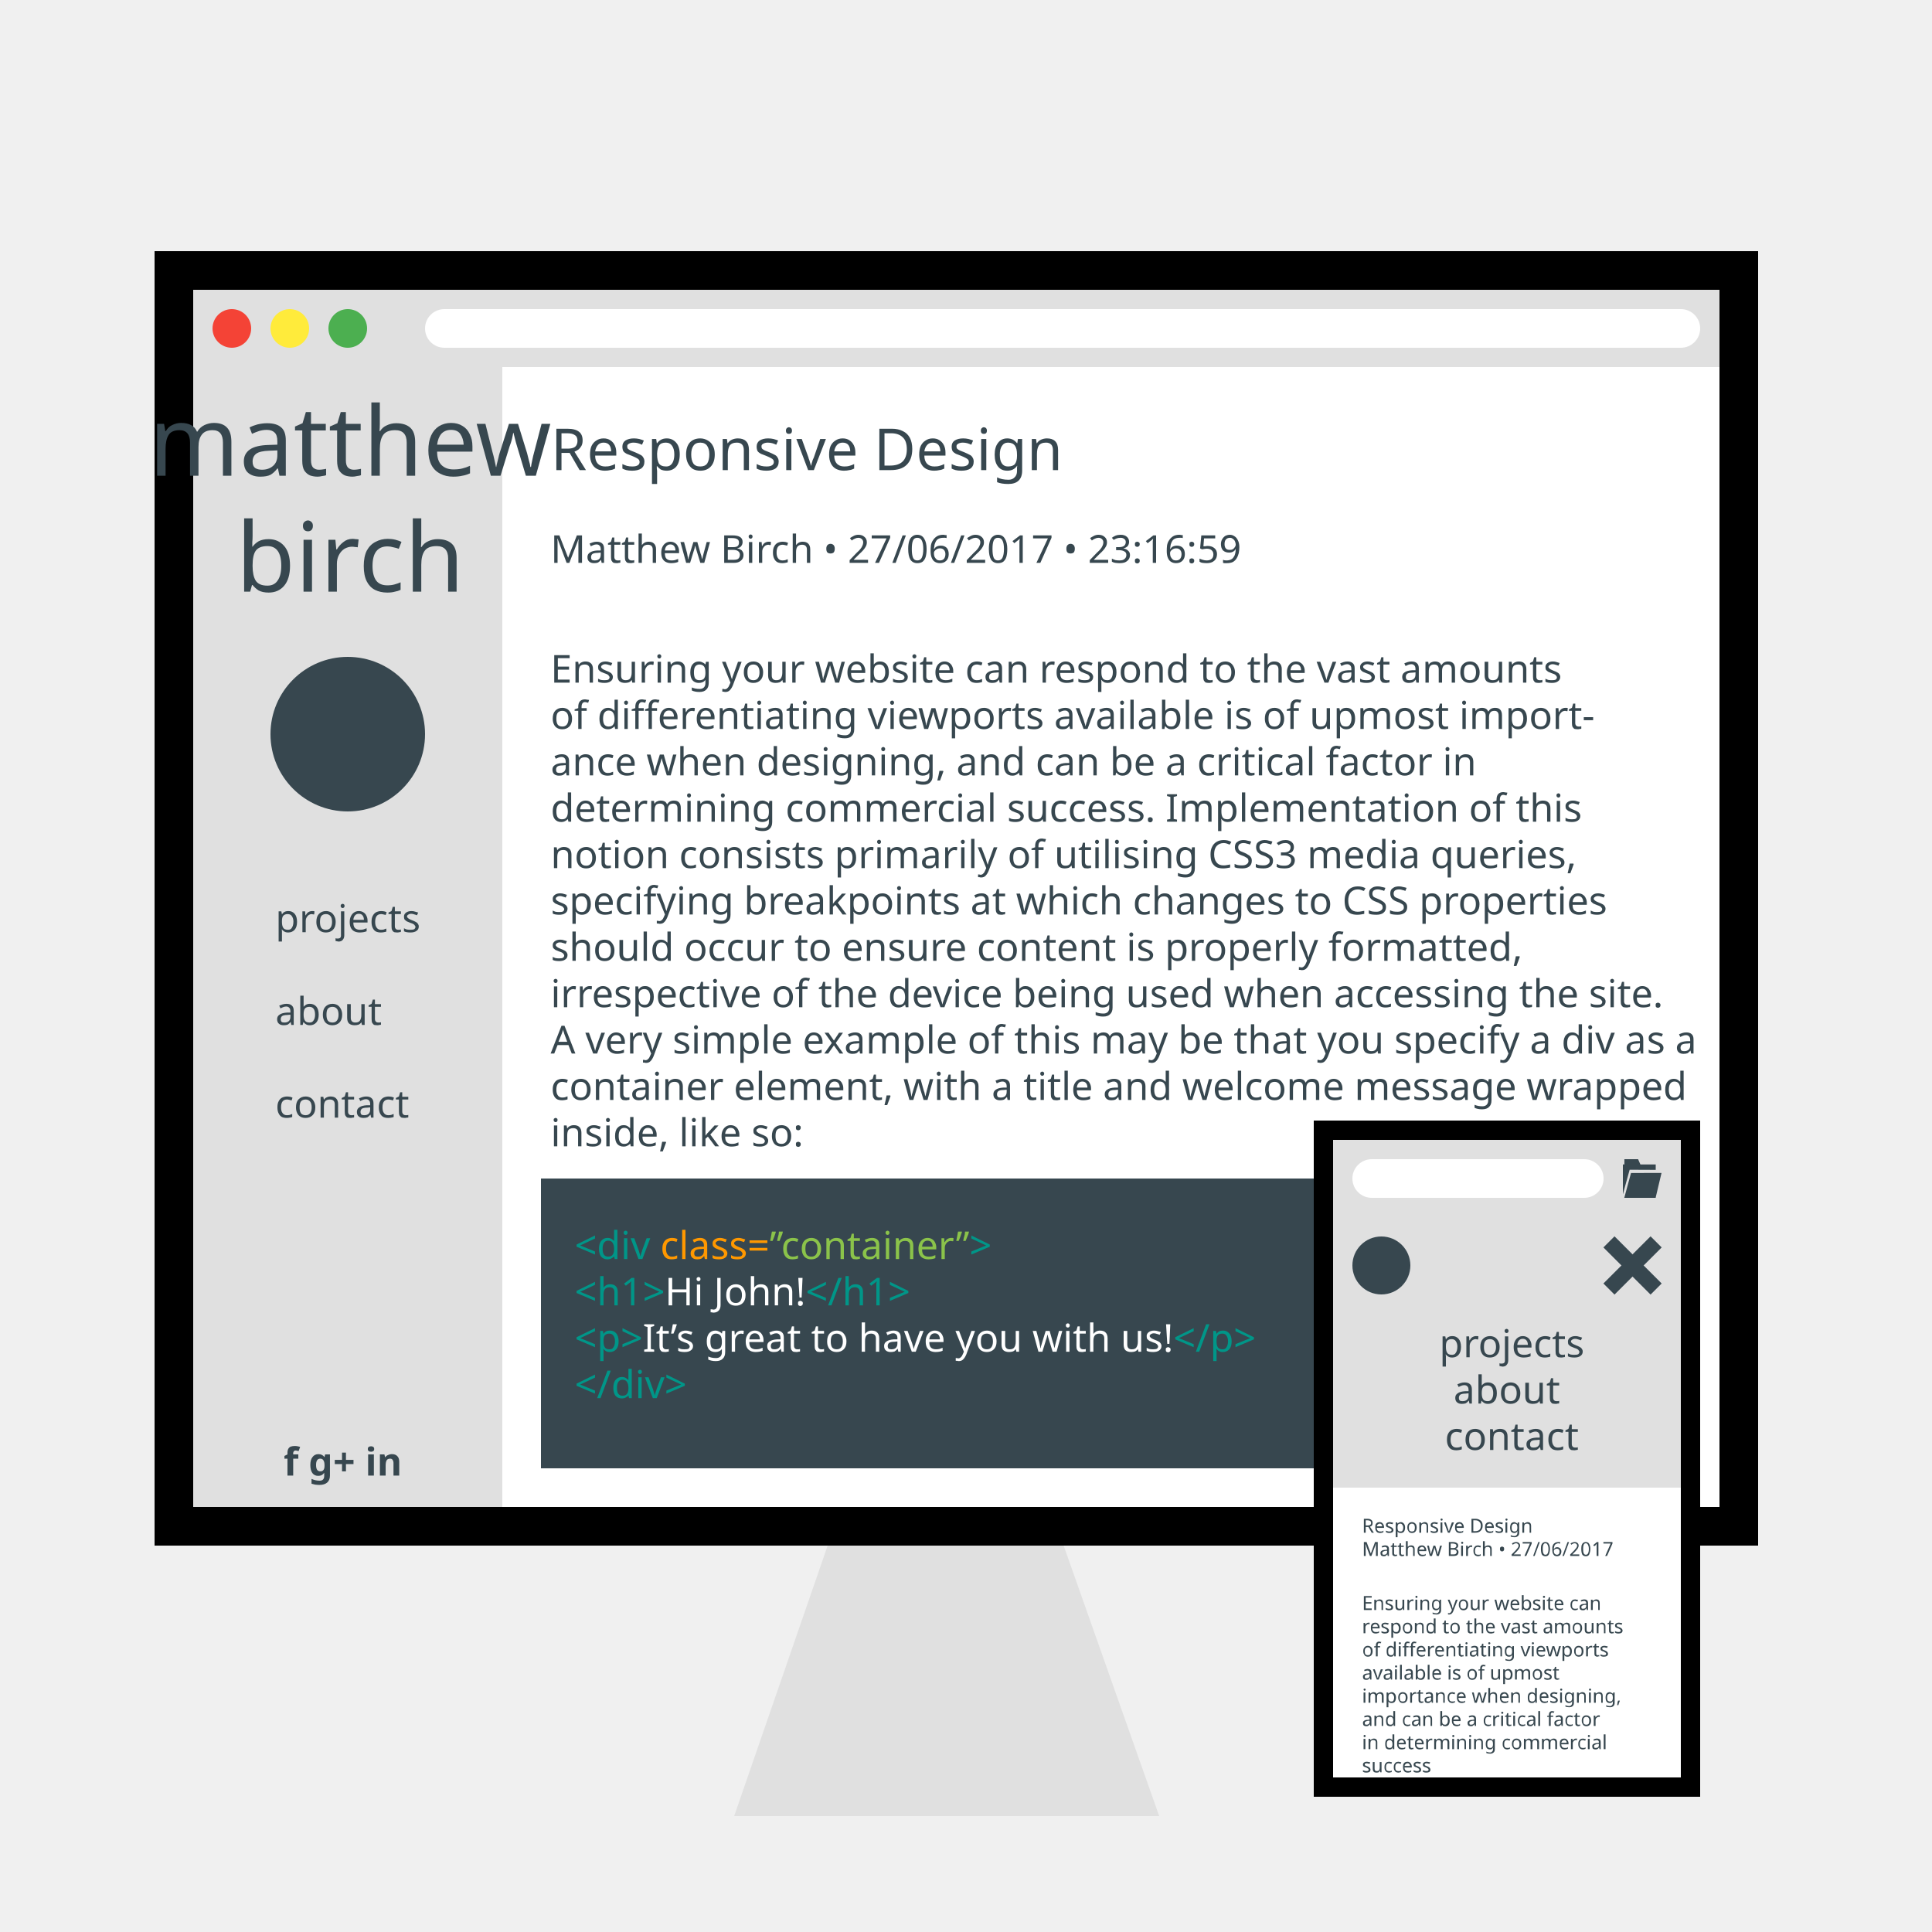
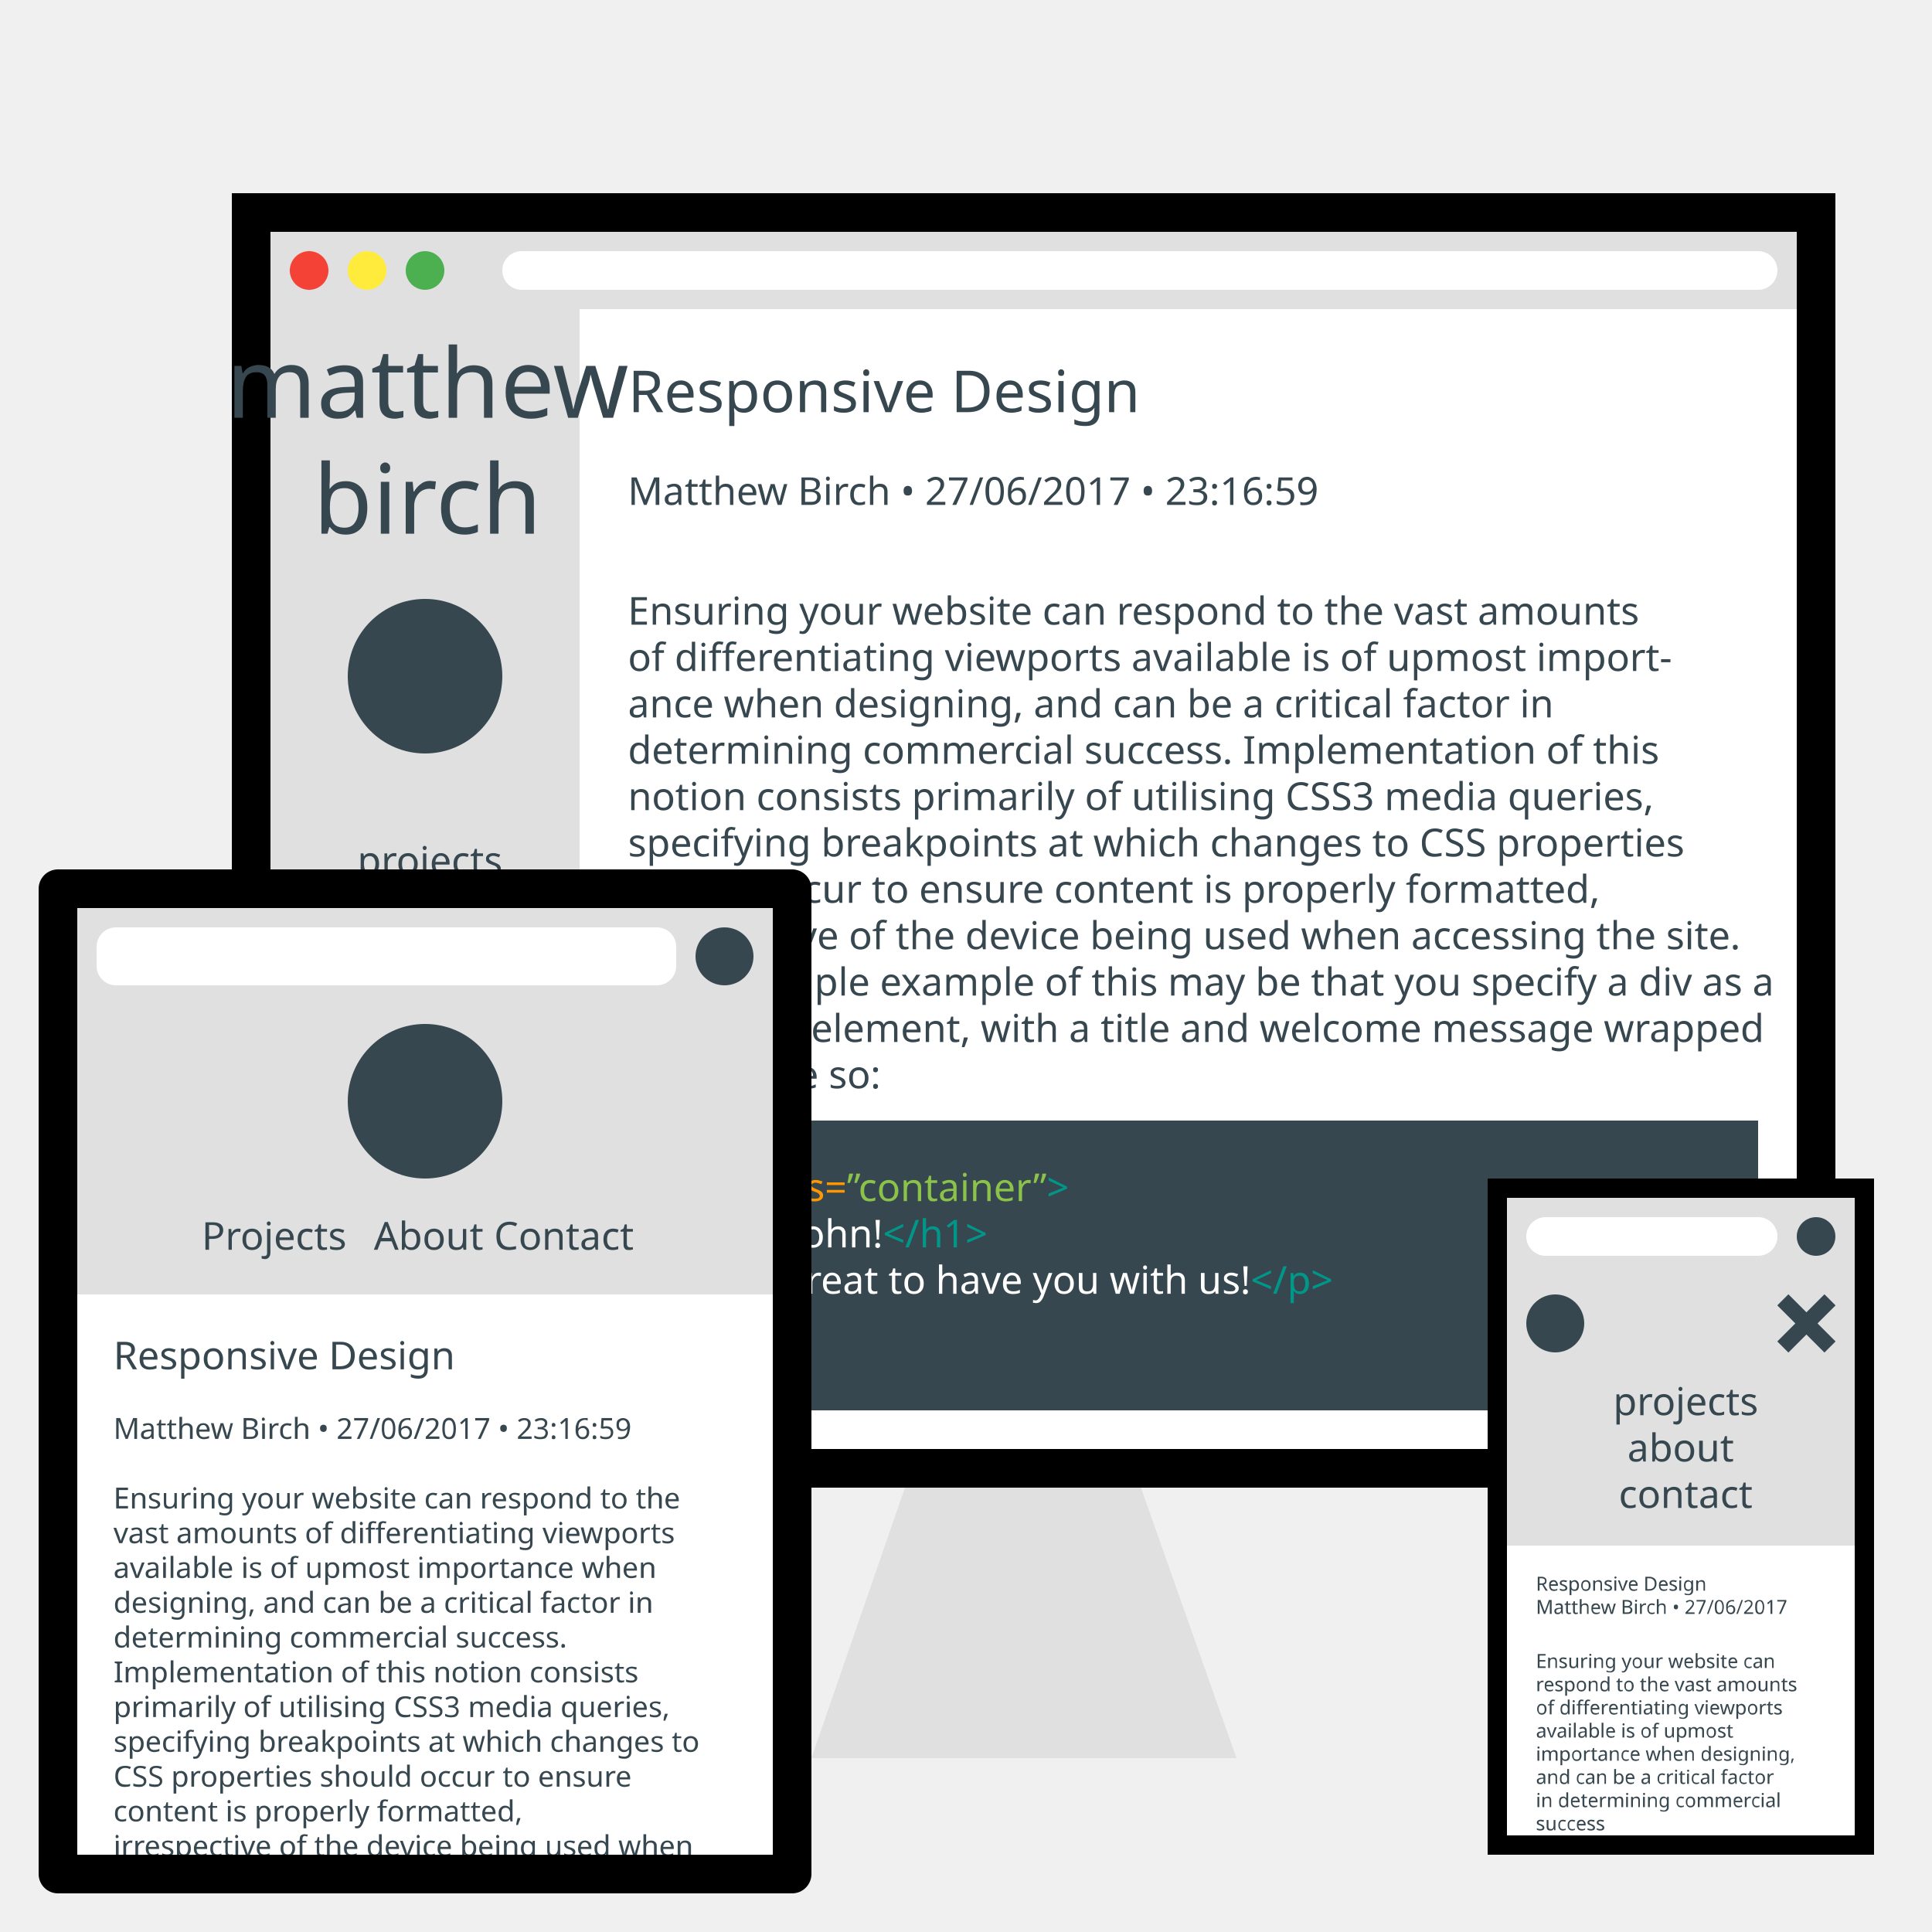
<svg xmlns="http://www.w3.org/2000/svg" width="100" height="100" viewBox="0 0 100 100">
  <defs>
    <style>
      .cls-1, .cls-3 {
        fill: #e0e0e0;
      }

      .cls-1, .cls-17, .cls-18 {
        fill-rule: evenodd;
      }

      .cls-2 {
        fill: #fff;
      }

      .cls-4 {
        fill: #f44336;
      }

      .cls-5 {
        fill: #ffeb3b;
      }

      .cls-6 {
        fill: #4caf50;
      }

      .cls-7 {
        font-size: 5px;
        font-family: "Amatic SC";
      }

-       .cls-10, .cls-11, .cls-13, .cls-18, .cls-19, .cls-20, .cls-7, .cls-8, .cls-9 {
+       .cls-10, .cls-11, .cls-13, .cls-18, .cls-19, .cls-7, .cls-8, .cls-9 {
        fill: #37474f;
      }

-       .cls-10, .cls-19, .cls-7 {
+       .cls-10, .cls-7, .cls-9 {
        text-anchor: middle;
      }

-       .cls-10, .cls-12, .cls-13, .cls-14, .cls-19, .cls-9 {
+       .cls-10, .cls-12, .cls-13, .cls-14, .cls-9 {
        font-size: 2px;
      }

-       .cls-10, .cls-19, .cls-9 {
+       .cls-10, .cls-9 {
        font-family: "Alegreya Sans";
      }

      .cls-10 {
        font-weight: 700;
      }

      .cls-11 {
        font-size: 3px;
      }

-       .cls-11, .cls-13, .cls-14, .cls-20 {
+       .cls-11, .cls-13, .cls-14, .cls-19 {
        font-family: "Maven Pro";
      }

      .cls-14 {
        fill: #009688;
      }

      .cls-15 {
        fill: #ff9800;
      }

      .cls-16 {
        fill: #8bc34a;
      }

+       .cls-19 {
+         font-size: 1px;
+       }
+ 
      .cls-20 {
-         font-size: 1px;
+         font-size: 1.5px;
      }
    </style>
  </defs>
  <g id="Artboard_1" data-name="Artboard 1">
    <g id="Web">
-       <path class="cls-1" d="M44.913,74h8.022L60,94H38Z" />
-       <rect x="8" y="13" width="83" height="67" />
-       <rect class="cls-2" x="10" y="15" width="79" height="63" />
-       <rect class="cls-3" x="10" y="15" width="79" height="4" />
-       <circle class="cls-4" cx="12" cy="17" r="1" />
-       <circle id="Ellipse_1_copy" data-name="Ellipse 1 copy" class="cls-5" cx="15" cy="17" r="1" />
-       <circle id="Ellipse_1_copy_2" data-name="Ellipse 1 copy 2" class="cls-6" cx="18" cy="17" r="1" />
-       <rect id="Rounded_Rectangle_1" data-name="Rounded Rectangle 1" class="cls-2" x="22" y="16" width="66" height="2" rx="1" ry="1" />
-       <rect class="cls-3" x="10" y="19" width="16" height="59" />
-       <text id="matthew_birch" data-name="matthew birch" class="cls-7" x="18.125" y="24.625">matthew<tspan x="18.125" dy="6">birch</tspan>
+       <path class="cls-1" d="M48.913,71h8.022L64,91H42Z" />
+       <rect x="12" y="10" width="83" height="67" />
+       <rect class="cls-2" x="14" y="12" width="79" height="63" />
+       <rect class="cls-3" x="14" y="12" width="79" height="4" />
+       <circle class="cls-4" cx="16" cy="14" r="1" />
+       <circle id="Ellipse_1_copy" data-name="Ellipse 1 copy" class="cls-5" cx="19" cy="14" r="1" />
+       <circle id="Ellipse_1_copy_2" data-name="Ellipse 1 copy 2" class="cls-6" cx="22" cy="14" r="1" />
+       <rect id="Rounded_Rectangle_1" data-name="Rounded Rectangle 1" class="cls-2" x="26" y="13" width="66" height="2" rx="1" ry="1" />
+       <rect class="cls-3" x="14" y="16" width="16" height="59" />
+       <text id="matthew_birch" data-name="matthew birch" class="cls-7" x="22.125" y="21.625">matthew<tspan x="22.125" dy="6">birch</tspan>
      </text>
-       <circle class="cls-8" cx="18" cy="38" r="4" />
-       <text id="projects_about_contact" data-name="projects  about  contact" class="cls-9" x="14.25" y="48.25">projects<tspan x="14.25" dy="4.8">about</tspan>
-         <tspan x="14.25" dy="4.8">contact</tspan>
+       <circle class="cls-8" cx="22" cy="35" r="4" />
+       <text id="projects_about_contact" data-name="projects  about  contact" class="cls-9" x="22.25" y="45.25">projects<tspan x="22.25" dy="4.8">about</tspan>
+         <tspan x="22.25" dy="4.8">contact</tspan>
      </text>
-       <text id="f_g_in" data-name="f   g+   in" class="cls-10" x="17.75" y="76.375">f   g+   in</text>
-       <text id="Responsive_Design_Matthew_Birch_27_06_2017_23:16:59" data-name="Responsive Design  Matthew Birch • 27/06/2017  •  23:16:59" class="cls-11" x="28.5" y="24.333">Responsive Design<tspan class="cls-12" x="28.5" dy="4.8">Matthew Birch • 27/06/2017  •  23:16:59</tspan>
+       <text id="f_g_in" data-name="f   g+   in" class="cls-10" x="21.75" y="73.375">f   g+   in</text>
+       <text id="Responsive_Design_Matthew_Birch_27_06_2017_23:16:59" data-name="Responsive Design  Matthew Birch • 27/06/2017  •  23:16:59" class="cls-11" x="32.5" y="21.333">Responsive Design<tspan class="cls-12" x="32.5" dy="4.8">Matthew Birch • 27/06/2017  •  23:16:59</tspan>
      </text>
-       <text id="Ensuring_your_website_can_respond_to_the_vast_amounts_of_diffe" data-name="Ensuring your website can respond to the vast amounts  of diffe" class="cls-13" x="28.5" y="35.333">Ensuring your website can respond to the vast amounts <tspan x="28.5" dy="2.4">of differentiating viewports available is of upmost import-</tspan>
-         <tspan x="28.5" dy="2.4">ance when designing, and can be a critical factor in</tspan>
-         <tspan x="28.5" dy="2.4">determining commercial success. Implementation of this</tspan>
-         <tspan x="28.5" dy="2.4">notion consists primarily of utilising CSS3 media queries,</tspan>
-         <tspan x="28.5" dy="2.4">specifying breakpoints at which changes to CSS properties </tspan>
-         <tspan x="28.5" dy="2.4">should occur to ensure content is properly formatted, </tspan>
-         <tspan x="28.5" dy="2.4">irrespective of the device being used when accessing the site.</tspan>
-         <tspan x="28.5" dy="2.4">A very simple example of this may be that you specify a div as a </tspan>
-         <tspan x="28.5" dy="2.4">container element, with a title and welcome message wrapped</tspan>
-         <tspan x="28.5" dy="2.4">inside, like so:</tspan>
+       <text id="Ensuring_your_website_can_respond_to_the_vast_amounts_of_diffe" data-name="Ensuring your website can respond to the vast amounts  of diffe" class="cls-13" x="32.5" y="32.333">Ensuring your website can respond to the vast amounts <tspan x="32.5" dy="2.4">of differentiating viewports available is of upmost import-</tspan>
+         <tspan x="32.5" dy="2.4">ance when designing, and can be a critical factor in</tspan>
+         <tspan x="32.5" dy="2.4">determining commercial success. Implementation of this</tspan>
+         <tspan x="32.5" dy="2.4">notion consists primarily of utilising CSS3 media queries,</tspan>
+         <tspan x="32.5" dy="2.4">specifying breakpoints at which changes to CSS properties </tspan>
+         <tspan x="32.5" dy="2.4">should occur to ensure content is properly formatted, </tspan>
+         <tspan x="32.5" dy="2.4">irrespective of the device being used when accessing the site.</tspan>
+         <tspan x="32.5" dy="2.4">A very simple example of this may be that you specify a div as a </tspan>
+         <tspan x="32.5" dy="2.4">container element, with a title and welcome message wrapped</tspan>
+         <tspan x="32.5" dy="2.4">inside, like so:</tspan>
      </text>
-       <rect class="cls-8" x="28" y="61" width="59" height="15" />
-       <text id="_div_class_container_h1_Hi_John_h1_p_It_s_great" data-name="&lt;div class=”container”&gt;     &lt;h1&gt;Hi John!&lt;/h1&gt;     &lt;p&gt;It’s great" class="cls-14" x="29.75" y="65.167">&lt;div <tspan class="cls-15">class=<tspan class="cls-16">”container”</tspan>
-         </tspan>&gt;<tspan x="29.75" dy="2.4">    &lt;h1&gt;<tspan class="cls-2">Hi John!</tspan>&lt;/h1&gt;</tspan>
-         <tspan x="29.75" dy="2.4">    &lt;p&gt;<tspan class="cls-2">It’s great to have you with us!</tspan>&lt;/p&gt;</tspan>
-         <tspan x="29.75" dy="2.4">&lt;/div&gt;</tspan>
+       <rect class="cls-8" x="32" y="58" width="59" height="15" />
+       <text id="_div_class_container_h1_Hi_John_h1_p_It_s_great" data-name="&lt;div class=”container”&gt;     &lt;h1&gt;Hi John!&lt;/h1&gt;     &lt;p&gt;It’s great" class="cls-14" x="33.75" y="62.167">&lt;div <tspan class="cls-15">class=<tspan class="cls-16">”container”</tspan>
+         </tspan>&gt;<tspan x="33.75" dy="2.4">    &lt;h1&gt;<tspan class="cls-2">Hi John!</tspan>&lt;/h1&gt;</tspan>
+         <tspan x="33.75" dy="2.4">    &lt;p&gt;<tspan class="cls-2">It’s great to have you with us!</tspan>&lt;/p&gt;</tspan>
+         <tspan x="33.75" dy="2.4">&lt;/div&gt;</tspan>
      </text>
    </g>
    <g id="Mobile">
-       <path class="cls-17" d="M85.379,58H68V93H88V58H85.379ZM82.865,91.478h-9.46v-2.13h9.46v2.13ZM85.3,87.826H70.432V60.739H85.3V87.826Z" />
-       <rect class="cls-2" x="69" y="59" width="18" height="33" />
-       <rect class="cls-3" x="69" y="59" width="18" height="4" />
-       <rect id="Rounded_Rectangle_2" data-name="Rounded Rectangle 2" class="cls-2" x="70" y="60" width="13" height="2" rx="1" ry="1" />
-       <path class="cls-18" d="M84,61.817V60.273h0.078V60h0.709l0.121,0.273H85.7v0.279l-1.35-.006Zm1.7-1.106H86l-0.3,1.264V62H84.072l0.348-1.284Z" />
-       <rect class="cls-3" x="69" y="63" width="18" height="14" />
-       <path class="cls-18" d="M82.992,64.567l0.575-.575,2.441,2.441-0.575.575Z" />
-       <path id="Shape_5_copy" data-name="Shape 5 copy" class="cls-18" d="M86.008,64.567l-0.575-.575-2.441,2.441,0.575,0.575Z" />
-       <circle class="cls-8" cx="71.5" cy="65.5" r="1.5" />
-       <text id="projects_about_contact-2" data-name="projects about contact" class="cls-19" x="78.25" y="70.25">projects<tspan x="78.25" dy="2.4">about</tspan>
-         <tspan x="78.25" dy="2.4">contact</tspan>
+       <path class="cls-17" d="M94.379,61H77V96H97V61H94.379ZM91.865,94.478h-9.46v-2.13h9.46v2.13ZM94.3,90.826H79.432V63.739H94.3V90.826Z" />
+       <rect class="cls-2" x="78" y="62" width="18" height="33" />
+       <rect class="cls-3" x="78" y="62" width="18" height="4" />
+       <rect id="Rounded_Rectangle_2" data-name="Rounded Rectangle 2" class="cls-2" x="79" y="63" width="13" height="2" rx="1" ry="1" />
+       <circle class="cls-8" cx="94" cy="64" r="1" />
+       <rect class="cls-3" x="78" y="66" width="18" height="14" />
+       <path class="cls-18" d="M91.992,67.567l0.575-.575,2.441,2.441-0.575.575Z" />
+       <path id="Shape_5_copy" data-name="Shape 5 copy" class="cls-18" d="M95.008,67.567l-0.575-.575-2.441,2.441,0.575,0.575Z" />
+       <circle class="cls-8" cx="80.5" cy="68.5" r="1.5" />
+       <text id="projects_about_contact-2" data-name="projects about contact" class="cls-9" x="87.25" y="73.25">projects<tspan x="87.25" dy="2.4">about</tspan>
+         <tspan x="87.25" dy="2.4">contact</tspan>
      </text>
-       <text id="Responsive_Design" data-name="Responsive Design" class="cls-20" x="70.5" y="83.333">Ensuring your website can <tspan x="70.5" dy="1.2">respond to the vast amounts </tspan>
-         <tspan x="70.5" dy="1.2">of differentiating viewports </tspan>
-         <tspan x="70.5" dy="1.2">available is of upmost </tspan>
-         <tspan x="70.5" dy="1.2">importance when designing, </tspan>
-         <tspan x="70.5" dy="1.2">and can be a critical factor</tspan>
-         <tspan x="70.5" dy="1.2">in determining commercial</tspan>
-         <tspan x="70.5" dy="1.2">success</tspan>
+       <text id="Responsive_Design" data-name="Responsive Design" class="cls-19" x="79.5" y="86.333">Ensuring your website can <tspan x="79.5" dy="1.2">respond to the vast amounts </tspan>
+         <tspan x="79.5" dy="1.2">of differentiating viewports </tspan>
+         <tspan x="79.5" dy="1.2">available is of upmost </tspan>
+         <tspan x="79.5" dy="1.2">importance when designing, </tspan>
+         <tspan x="79.5" dy="1.2">and can be a critical factor</tspan>
+         <tspan x="79.5" dy="1.2">in determining commercial</tspan>
+         <tspan x="79.5" dy="1.2">success</tspan>
      </text>
-       <text id="Responsive_Design_Matthew_Birch_27_06_2017" data-name="Responsive Design Matthew Birch • 27/06/2017" class="cls-20" x="70.5" y="79.333">Responsive Design<tspan x="70.5" dy="1.2">Matthew Birch • 27/06/2017</tspan>
+       <text id="Responsive_Design_Matthew_Birch_27_06_2017" data-name="Responsive Design Matthew Birch • 27/06/2017" class="cls-19" x="79.5" y="82.333">Responsive Design<tspan x="79.5" dy="1.2">Matthew Birch • 27/06/2017</tspan>
      </text>
+     </g>
+     <g id="Tablet">
+       <rect id="Rounded_Rectangle_3" data-name="Rounded Rectangle 3" x="2" y="45" width="40" height="53" rx="1" ry="1" />
+       <rect class="cls-2" x="4" y="47" width="36" height="49" />
+       <rect class="cls-3" x="4" y="47" width="36" height="5" />
+       <rect id="Rounded_Rectangle_4" data-name="Rounded Rectangle 4" class="cls-2" x="5" y="48" width="30" height="3" rx="1" ry="1" />
+       <circle class="cls-8" cx="37.5" cy="49.5" r="1.5" />
+       <rect class="cls-3" x="4" y="52" width="36" height="15" />
+       <circle id="Ellipse_2_copy" data-name="Ellipse 2 copy" class="cls-8" cx="22" cy="57" r="4" />
+       <text id="Projects" class="cls-9" x="14.188" y="64.688">Projects</text>
+       <text id="About" class="cls-9" x="22.188" y="64.688">About</text>
+       <text id="Contact" class="cls-9" x="29.188" y="64.688">Contact</text>
+       <text id="Responsive_Design_Matthew_Birch_27_06_2017_23:16:59_Ens" data-name="Responsive Design  Matthew Birch • 27/06/2017  •  23:16:59  Ens" class="cls-13" x="5.875" y="70.875">Responsive Design<tspan class="cls-20" x="5.875" dy="3.6">Matthew Birch • 27/06/2017  •  23:16:59</tspan>
+         <tspan class="cls-20" x="5.875" dy="3.6">Ensuring your website can respond to the </tspan>
+         <tspan class="cls-20" x="5.875" dy="1.8">vast amounts of differentiating viewports </tspan>
+         <tspan class="cls-20" x="5.875" dy="1.8">available is of upmost importance when </tspan>
+         <tspan class="cls-20" x="5.875" dy="1.8">designing, and can be a critical factor in </tspan>
+         <tspan class="cls-20" x="5.875" dy="1.8">determining commercial success. </tspan>
+         <tspan class="cls-20" x="5.875" dy="1.8">Implementation of this notion consists </tspan>
+         <tspan class="cls-20" x="5.875" dy="1.8">primarily of utilising CSS3 media queries, </tspan>
+         <tspan class="cls-20" x="5.875" dy="1.8">specifying breakpoints at which changes to </tspan>
+         <tspan class="cls-20" x="5.875" dy="1.8">CSS properties should occur to ensure </tspan>
+         <tspan class="cls-20" x="5.875" dy="1.8">content is properly formatted, </tspan>
+         <tspan class="cls-20" x="5.875" dy="1.8">irrespective of the device being used when </tspan>
+       </text>
+       <rect x="4" y="96" width="36" height="2" />
    </g>
  </g>
</svg>
